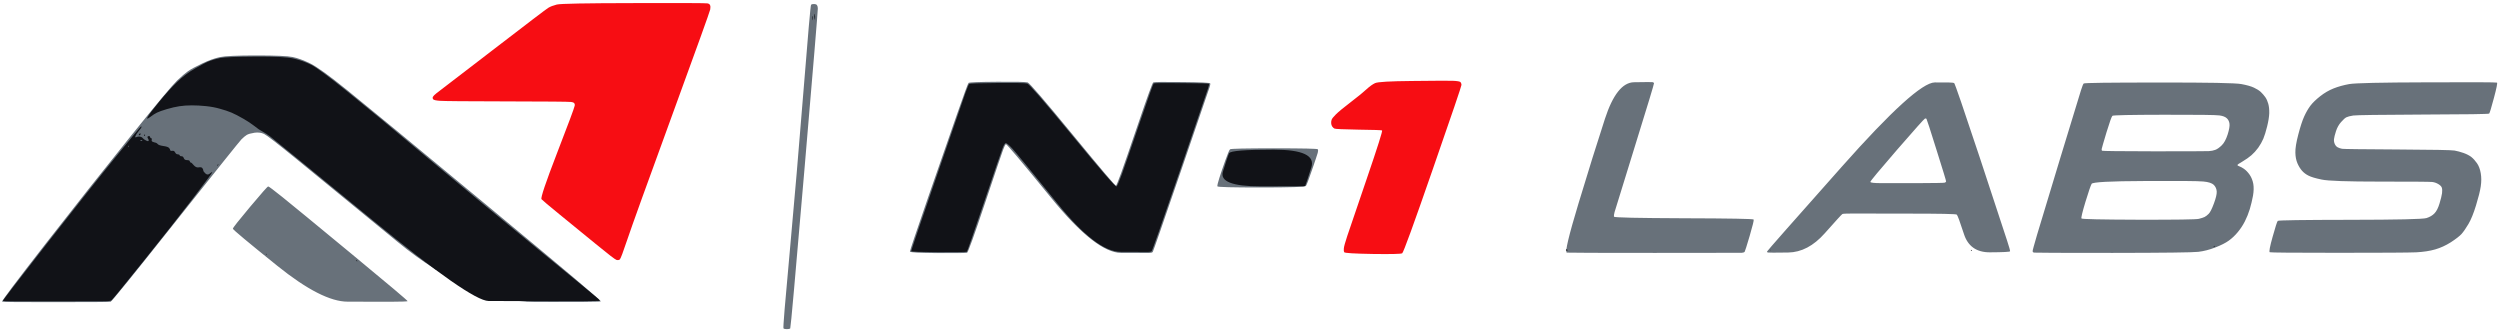
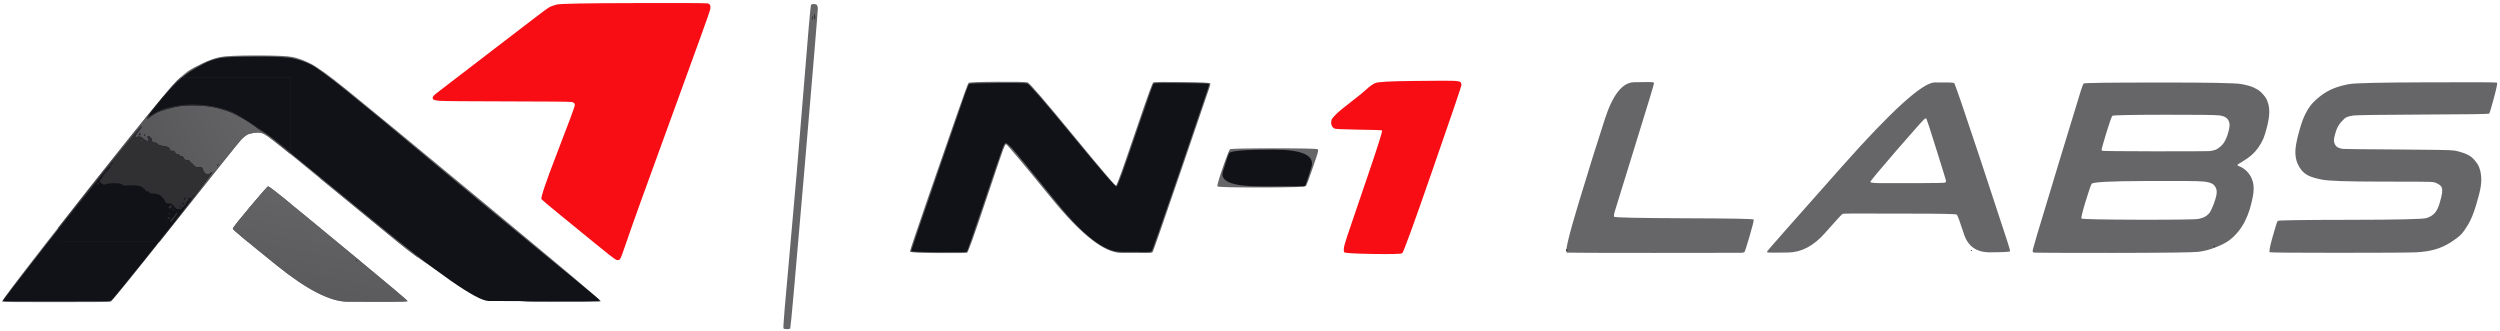
<svg xmlns="http://www.w3.org/2000/svg" viewBox="0 0 1292 171" role="img" aria-label="N-1 Labs">
-   <path fill="#68717a" fill-rule="evenodd" d="M419.15 2.5Q419.55 2 421.1 2.1Q422.65 2.2 422.65 4.45Q422.65 6.7 415.7 88Q408.75 169.35 408.4 169.7Q408 170.1 406.65 170.1Q405.35 170.1 404.9 169.7Q404.5 169.35 408.15 130Q411.75 90.65 415.25 46.85Q418.75 3 419.15 2.5ZM113.7 29.5Q117.75 28.65 132.55 28.65Q147.35 28.65 151.15 29.45Q155 30.2 160.15 32.7Q165.35 35.2 179.5 46.65Q193.65 58.05 252.35 106.7Q311.05 155.35 310.5 155.75Q310 156.15 276.65 156.05Q243.35 156 205.65 125.15Q168 94.3 153.35 82.3Q138.65 70.3 136.5 69.25Q134.35 68.2 131.5 68.6Q128.65 69.05 127.5 69.75Q126.35 70.45 124.75 72.05Q123.2 73.65 90.6 114.7Q58 155.75 57.15 155.95Q56.35 156.15 29 156.15Q1.65 156.2 1.1 155.9Q0.5 155.65 23.4 126.2Q46.35 96.75 67.15 70.85Q88 45 91.5 41.65Q95 38.3 97.15 36.8Q99.35 35.25 104.5 32.8Q109.65 30.35 113.7 29.5ZM500.55 42.85Q501.1 42.35 515.35 42.25Q529.65 42.15 531.1 42.6Q532.5 43 554.45 69.7Q576.35 96.35 576.75 96Q577.1 95.65 579.4 89.45Q581.65 83.2 588.5 63.1Q595.35 42.95 596 42.6Q596.65 42.2 611 42.4Q625.35 42.55 625.45 43.1Q625.6 43.65 625.1 45.1Q624.65 46.5 610.4 88.1Q596.15 129.65 595.75 130.2Q595.35 130.7 593.85 130.75Q592.35 130.8 579.35 130.7Q566.35 130.6 543.35 102.4Q520.35 74.2 519.85 74.5Q519.35 74.85 518.35 77.55Q517.35 80.2 508.95 105.3Q500.55 130.35 499.8 130.6Q499 130.9 484.65 130.8Q470.35 130.7 470.25 130Q470.2 129.35 479.7 101.85Q489.25 74.35 494.65 58.85Q500.05 43.35 500.55 42.85ZM829.45 61.35Q835.55 42.65 844.45 42.5Q853.35 42.35 854 42.45Q854.65 42.6 854.8 42.95Q854.95 43.35 844.9 75.65Q834.85 108 834.4 109.65Q833.95 111.35 834.1 112Q834.3 112.65 870.15 112.8Q906 112.9 906.3 113.45Q906.55 114 904.25 121.85Q901.95 129.65 901.65 130.1Q901.35 130.55 900.15 130.65Q899 130.7 855.15 130.7Q811.35 130.7 809.75 130.55Q808.15 130.35 815.75 105.2Q823.35 80.05 829.45 61.35ZM951.85 86.15Q990.45 42.65 999.9 42.6Q1009.35 42.5 1009.9 42.9Q1010.5 43.35 1023.1 81.3Q1035.65 119.3 1037.25 124.3Q1038.9 129.35 1038.8 129.85Q1038.75 130.35 1028.4 130.4Q1018 130.45 1014.95 120.9Q1011.85 111.35 1011.25 110.9Q1010.65 110.4 986.35 110.4Q962 110.35 957.35 110.35Q952.65 110.35 952.15 110.6Q951.65 110.85 943 120.6Q934.35 130.35 924.15 130.5Q914 130.65 913.6 130.5Q913.2 130.35 913.2 130Q913.2 129.65 951.85 86.15ZM1076.85 43.15Q1077.3 42.65 1115.65 42.65Q1154 42.6 1158.35 43.45Q1162.65 44.25 1164.85 45.3Q1167 46.3 1168.35 47.5Q1169.65 48.75 1170.7 50.2Q1171.7 51.65 1172.25 53.65Q1172.8 55.65 1172.75 58.5Q1172.65 61.3 1171.65 65.35Q1170.65 69.35 1169.7 71.65Q1168.7 74 1167.05 76.35Q1165.35 78.65 1163.5 80.25Q1161.65 81.85 1158.95 83.45Q1156.2 85 1156.3 85.35Q1156.4 85.65 1157.4 86Q1158.4 86.35 1159.8 87.35Q1161.25 88.35 1162.65 90.35Q1164 92.35 1164.5 95Q1164.95 97.65 1164.35 101.15Q1163.7 104.65 1162.7 108.05Q1161.65 111.45 1160.15 114.4Q1158.65 117.35 1156.5 119.95Q1154.35 122.55 1151.85 124.35Q1149.35 126.15 1144.85 127.9Q1140.35 129.65 1136.05 130.15Q1131.8 130.65 1091.75 130.7Q1051.65 130.7 1051.1 130.55Q1050.5 130.35 1050.45 129.85Q1050.4 129.35 1052.75 121.35Q1055.15 113.35 1064.8 81.5Q1074.5 49.65 1075.45 46.65Q1076.4 43.65 1076.85 43.15ZM1214.1 43.45Q1218.55 42.65 1254.3 42.55Q1290 42.4 1290.45 42.7Q1290.9 43 1288.85 50.65Q1286.8 58.35 1286.4 58.7Q1286 59.1 1252.35 59.2Q1218.65 59.35 1216.15 59.7Q1213.65 60.1 1212.65 60.6Q1211.65 61.05 1209.9 63.05Q1208.15 65 1207.25 67.75Q1206.35 70.55 1206.2 71.95Q1206.1 73.35 1206.65 74.5Q1207.2 75.65 1208.15 76.15Q1209.1 76.65 1210.4 76.9Q1211.65 77.1 1239 77.25Q1266.35 77.4 1268.5 77.8Q1270.65 78.2 1273.15 79.05Q1275.65 79.95 1277.2 81.15Q1278.7 82.35 1280.1 84.35Q1281.5 86.35 1282.05 89.5Q1282.6 92.65 1282.05 96.35Q1281.5 100 1279.6 106.15Q1277.7 112.35 1275.7 115.75Q1273.65 119.2 1272.1 120.95Q1270.5 122.65 1266.6 125.2Q1262.65 127.7 1258.5 128.9Q1254.35 130.1 1248.65 130.4Q1243 130.65 1208.35 130.65Q1173.65 130.65 1173 130.35Q1172.35 130 1174.5 122.35Q1176.65 114.65 1177.15 114.15Q1177.65 113.65 1214.5 113.6Q1251.35 113.55 1254 112.7Q1256.65 111.85 1258.15 110.25Q1259.7 108.65 1260.75 105.15Q1261.8 101.65 1262.05 99.85Q1262.25 98 1261.95 97.05Q1261.65 96.05 1260.15 95.15Q1258.65 94.25 1257 94.05Q1255.35 93.85 1230 93.85Q1204.65 93.85 1199.85 92.8Q1195 91.8 1193 90.75Q1191 89.75 1189.65 88.2Q1188.3 86.65 1187.3 84.35Q1186.3 82 1186.25 78.85Q1186.15 75.65 1187.75 69.55Q1189.35 63.4 1190.8 60.2Q1192.25 57 1194 54.65Q1195.75 52.35 1199.05 49.75Q1202.35 47.15 1206 45.7Q1209.65 44.25 1214.1 43.45ZM1091.7 59.85Q1092.3 59.35 1118.3 59.3Q1144.35 59.25 1147 59.65Q1149.65 60 1150.85 61.15Q1152 62.25 1152.2 63.95Q1152.45 65.65 1151.25 69.5Q1150 73.35 1148.2 75.1Q1146.35 76.9 1144.85 77.45Q1143.35 78 1141.5 78.1Q1139.65 78.2 1113.15 78.2Q1086.65 78.15 1086.35 77.9Q1086.05 77.65 1086.15 77Q1086.25 76.35 1088.65 68.35Q1091.1 60.35 1091.7 59.85ZM980.45 77.35Q994.35 61.35 994.85 61.25Q995.35 61.15 995.6 61.4Q995.85 61.65 1000.8 77.5Q1005.8 93.35 1005.75 93.75Q1005.65 94.2 1005 94.4Q1004.35 94.6 991.15 94.65Q978 94.65 972.35 94.65Q966.65 94.65 966.6 94Q966.6 93.35 980.45 77.35ZM635.7 77.15Q636.3 76.65 658.5 76.65Q680.75 76.65 681.05 77.15Q681.35 77.65 681 79Q680.65 80.3 678.05 87.85Q675.5 95.35 674.9 96.1Q674.35 96.9 651.85 96.9Q629.35 96.9 629.15 96.3Q629 95.65 630.15 92Q631.3 88.35 633.2 83Q635.1 77.65 635.7 77.15ZM1080.95 95Q1081.7 93.65 1108.2 93.55Q1134.65 93.4 1138.65 93.8Q1142.65 94.15 1144.1 95.55Q1145.5 97 1145.6 99Q1145.7 101 1144.15 105.15Q1142.6 109.35 1141.45 110.5Q1140.3 111.65 1139.3 112.15Q1138.35 112.6 1136.35 113.1Q1134.35 113.6 1105.15 113.55Q1076 113.45 1075.7 112.9Q1075.35 112.35 1077.75 104.35Q1080.2 96.35 1080.95 95ZM129.25 106.9Q138.1 96.35 138.6 96.35Q139.1 96.35 145.95 101.85Q152.8 107.35 181.85 131.35Q210.9 155.35 210.65 155.65Q210.35 155.9 201.65 155.95Q193 155.95 179.65 155.9Q166.35 155.9 143.35 137.4Q120.35 118.9 120.35 118.2Q120.35 117.5 129.25 106.9Z" />
+   <defs>
+     <clipPath id="m">
+       <path clip-rule="evenodd" d="M419.15 2.5Q419.55 2 421.1 2.1Q422.65 2.2 422.65 4.45Q422.65 6.7 415.7 88Q408.75 169.35 408.4 169.7Q408 170.1 406.65 170.1Q405.35 170.1 404.9 169.7Q404.5 169.35 408.15 130Q411.75 90.65 415.25 46.85Q418.75 3 419.15 2.5ZM113.7 29.5Q117.75 28.65 132.55 28.65Q147.35 28.65 151.15 29.45Q155 30.2 160.15 32.7Q165.35 35.2 179.5 46.65Q193.65 58.05 252.35 106.7Q311.05 155.35 310.5 155.75Q310 156.15 276.65 156.05Q243.35 156 205.65 125.15Q168 94.3 153.35 82.3Q138.65 70.3 136.5 69.25Q134.35 68.2 131.5 68.6Q128.65 69.05 127.5 69.75Q126.35 70.45 124.75 72.05Q123.2 73.65 90.6 114.7Q58 155.75 57.15 155.95Q56.35 156.15 29 156.15Q1.65 156.2 1.1 155.9Q0.5 155.65 23.4 126.2Q46.35 96.75 67.15 70.85Q88 45 91.5 41.65Q95 38.3 97.15 36.8Q99.35 35.25 104.5 32.8Q109.65 30.35 113.7 29.5ZM500.55 42.85Q501.1 42.35 515.35 42.25Q529.65 42.15 531.1 42.6Q532.5 43 554.45 69.7Q576.35 96.35 576.75 96Q577.1 95.65 579.4 89.45Q581.65 83.2 588.5 63.1Q595.35 42.95 596 42.6Q596.65 42.2 611 42.4Q625.35 42.55 625.45 43.1Q625.6 43.65 625.1 45.1Q624.65 46.5 610.4 88.1Q596.15 129.65 595.75 130.2Q595.35 130.7 593.85 130.75Q592.35 130.8 579.35 130.7Q566.35 130.6 543.35 102.4Q520.35 74.2 519.85 74.5Q519.35 74.85 518.35 77.55Q517.35 80.2 508.95 105.3Q500.55 130.35 499.8 130.6Q499 130.9 484.65 130.8Q470.35 130.7 470.25 130Q470.2 129.35 479.7 101.85Q489.25 74.35 494.65 58.85Q500.05 43.35 500.55 42.85ZM829.45 61.35Q835.55 42.65 844.45 42.5Q853.35 42.35 854 42.45Q854.65 42.6 854.8 42.95Q854.95 43.35 844.9 75.65Q834.85 108 834.4 109.65Q833.95 111.35 834.1 112Q834.3 112.65 870.15 112.8Q906 112.9 906.3 113.45Q906.55 114 904.25 121.85Q901.95 129.65 901.65 130.1Q901.35 130.55 900.15 130.65Q899 130.7 855.15 130.7Q811.35 130.7 809.75 130.55Q808.15 130.35 815.75 105.2Q823.35 80.05 829.45 61.35ZM951.85 86.15Q990.45 42.65 999.9 42.6Q1009.35 42.5 1009.9 42.9Q1010.5 43.35 1023.1 81.3Q1035.65 119.3 1037.25 124.3Q1038.9 129.35 1038.8 129.85Q1038.75 130.35 1028.4 130.4Q1018 130.45 1014.95 120.9Q1011.85 111.35 1011.25 110.9Q1010.65 110.4 986.35 110.4Q962 110.35 957.35 110.35Q952.65 110.35 952.15 110.6Q951.65 110.85 943 120.6Q934.35 130.35 924.15 130.5Q914 130.65 913.6 130.5Q913.2 130.35 913.2 130Q913.2 129.65 951.85 86.15ZM1076.85 43.15Q1077.3 42.65 1115.65 42.65Q1154 42.6 1158.35 43.45Q1162.65 44.25 1164.85 45.3Q1167 46.3 1168.35 47.5Q1169.65 48.75 1170.7 50.2Q1171.7 51.65 1172.25 53.65Q1172.8 55.65 1172.75 58.5Q1172.65 61.3 1171.65 65.35Q1170.65 69.35 1169.7 71.65Q1168.7 74 1167.05 76.35Q1165.35 78.65 1163.5 80.25Q1161.65 81.85 1158.95 83.45Q1156.2 85 1156.3 85.35Q1156.4 85.65 1157.4 86Q1158.4 86.35 1159.8 87.35Q1161.25 88.35 1162.65 90.35Q1164 92.35 1164.5 95Q1164.95 97.65 1164.35 101.15Q1163.7 104.65 1162.7 108.05Q1161.65 111.45 1160.15 114.4Q1158.65 117.35 1156.5 119.95Q1154.35 122.55 1151.85 124.35Q1149.35 126.15 1144.85 127.9Q1140.35 129.65 1136.05 130.15Q1131.8 130.65 1091.75 130.7Q1051.65 130.7 1051.1 130.55Q1050.5 130.35 1050.45 129.85Q1050.4 129.35 1052.75 121.35Q1055.15 113.35 1064.8 81.5Q1074.5 49.65 1075.45 46.65Q1076.4 43.65 1076.85 43.15ZM1214.1 43.45Q1218.55 42.65 1254.3 42.55Q1290 42.4 1290.45 42.7Q1290.9 43 1288.85 50.65Q1286.8 58.35 1286.4 58.7Q1286 59.1 1252.35 59.2Q1218.65 59.35 1216.15 59.7Q1213.65 60.1 1212.65 60.6Q1211.65 61.05 1209.9 63.05Q1208.15 65 1207.25 67.75Q1206.35 70.55 1206.2 71.95Q1206.1 73.35 1206.65 74.5Q1207.2 75.65 1208.15 76.15Q1209.1 76.65 1210.4 76.9Q1211.65 77.1 1239 77.25Q1266.35 77.4 1268.5 77.8Q1270.65 78.2 1273.15 79.05Q1275.65 79.95 1277.2 81.15Q1278.7 82.35 1280.1 84.35Q1281.5 86.35 1282.05 89.5Q1282.6 92.65 1282.05 96.35Q1281.5 100 1279.6 106.15Q1277.7 112.35 1275.7 115.75Q1273.65 119.2 1272.1 120.95Q1270.5 122.65 1266.6 125.2Q1262.65 127.7 1258.5 128.9Q1254.35 130.1 1248.65 130.4Q1243 130.65 1208.35 130.65Q1173.65 130.65 1173 130.35Q1172.35 130 1174.5 122.35Q1176.65 114.65 1177.15 114.15Q1177.65 113.65 1214.5 113.6Q1251.35 113.55 1254 112.7Q1256.65 111.85 1258.15 110.25Q1259.7 108.65 1260.75 105.15Q1261.8 101.65 1262.05 99.85Q1262.25 98 1261.95 97.05Q1261.65 96.05 1260.15 95.15Q1258.65 94.25 1257 94.05Q1255.35 93.85 1230 93.85Q1204.65 93.85 1199.85 92.8Q1195 91.8 1193 90.75Q1191 89.75 1189.65 88.2Q1188.3 86.65 1187.3 84.35Q1186.3 82 1186.25 78.85Q1186.15 75.65 1187.75 69.55Q1189.35 63.4 1190.8 60.2Q1192.25 57 1194 54.65Q1195.75 52.35 1199.05 49.75Q1202.35 47.15 1206 45.7Q1209.65 44.25 1214.1 43.45ZM1091.7 59.85Q1092.3 59.35 1118.3 59.3Q1144.35 59.25 1147 59.65Q1149.65 60 1150.85 61.15Q1152 62.25 1152.2 63.95Q1152.45 65.65 1151.25 69.5Q1150 73.35 1148.2 75.1Q1146.35 76.9 1144.85 77.45Q1143.35 78 1141.5 78.1Q1139.65 78.2 1113.15 78.2Q1086.65 78.15 1086.35 77.9Q1086.05 77.65 1086.15 77Q1086.25 76.35 1088.65 68.35Q1091.1 60.35 1091.7 59.85ZM980.45 77.35Q994.35 61.35 994.85 61.25Q995.35 61.15 995.6 61.4Q995.85 61.65 1000.8 77.5Q1005.8 93.35 1005.75 93.75Q1005.65 94.2 1005 94.4Q1004.35 94.6 991.15 94.65Q978 94.65 972.35 94.65Q966.65 94.65 966.6 94Q966.6 93.35 980.45 77.35ZM635.7 77.15Q636.3 76.65 658.5 76.65Q680.75 76.65 681.05 77.15Q681.35 77.65 681 79Q680.65 80.3 678.05 87.85Q675.5 95.35 674.9 96.1Q674.35 96.9 651.85 96.9Q629.35 96.9 629.15 96.3Q629 95.65 630.15 92Q631.3 88.35 633.2 83Q635.1 77.65 635.7 77.15ZM1080.95 95Q1081.7 93.65 1108.2 93.55Q1134.65 93.4 1138.65 93.8Q1142.65 94.15 1144.1 95.55Q1145.5 97 1145.6 99Q1145.7 101 1144.15 105.15Q1142.6 109.35 1141.45 110.5Q1140.3 111.65 1139.3 112.15Q1138.35 112.6 1136.35 113.1Q1134.35 113.6 1105.15 113.55Q1076 113.45 1075.7 112.9Q1075.35 112.35 1077.75 104.35Q1080.2 96.35 1080.95 95ZM129.25 106.9Q138.1 96.35 138.6 96.35Q139.1 96.35 145.95 101.85Q152.8 107.35 181.85 131.35Q210.9 155.35 210.65 155.65Q210.35 155.9 201.65 155.95Q193 155.95 179.65 155.9Q166.35 155.9 143.35 137.4Q120.35 118.9 120.35 118.2Q120.35 117.5 129.25 106.9Z" />
+     </clipPath>
+     <clipPath id="fb">
+       <rect x="30" y="40" width="120" height="85" />
+     </clipPath>
+     <clipPath id="fo">
+       <path clip-rule="evenodd" d="M0 0H1292V171H0ZM30 40V125H150V40Z" />
+     </clipPath>
+     <linearGradient id="gf" gradientUnits="userSpaceOnUse" x1="144.46" y1="67.59" x2="31.19" y2="120.86">
+       <stop offset="0" stop-color="#666669" />
+       <stop offset="1" stop-color="#4b4b4e" />
+     </linearGradient>
+     <linearGradient id="gi" gradientUnits="userSpaceOnUse" x1="168.73" y1="92.59" x2="155.69" y2="153.38">
+       <stop offset="0" stop-color="#666669" />
+       <stop offset="1" stop-color="#5a5a5d" />
+     </linearGradient>
+   </defs>
+   <g clip-path="url(#m)">
+     <rect width="1292" height="171" fill="#666669" />
+     <rect x="30" y="40" width="120" height="85" fill="url(#gf)" />
+     <rect x="115" y="92" width="101" height="68" fill="url(#gi)" />
+   </g>
  <path fill="#111217" fill-rule="evenodd" d="M420.9 7.5Q421.1 6.35 421.25 8.65Q421.35 11 421 9.85Q420.7 8.65 420.9 7.5ZM419.75 9.85Q419.65 8.35 419.85 8.35Q420.1 8.35 420 9.85Q419.9 11.35 419.75 9.85ZM113.75 30Q116.85 29.35 131.95 29.25Q147 29.15 151.75 30.25Q156.5 31.35 160.75 33.45Q165 35.6 179.15 47Q193.35 58.4 220.65 81.3Q248 104.15 278.2 128.9Q308.4 153.65 309.25 154.5Q310.15 155.35 309.9 155.5Q309.65 155.65 285.65 155.65Q261.65 155.65 252.5 155.55Q243.35 155.45 192.5 113.75Q141.65 72.05 139.65 70.55Q137.65 69.05 135.7 68Q133.75 67 131.5 65.15Q129.2 63.35 125.75 61.35Q122.3 59.35 119.65 58.2Q117 57.1 113.65 56.2Q110.35 55.25 106.5 54.85Q102.65 54.45 99.15 54.45Q95.65 54.45 92.7 54.9Q89.75 55.35 86.2 56.4Q82.65 57.45 81.15 58.2Q79.65 58.9 77.5 60.55Q75.35 62.15 76.35 60.4Q77.35 58.6 82.35 52.5Q87.35 46.4 91.5 42.4Q95.65 38.35 100.9 35.35Q106.1 32.35 108.4 31.5Q110.65 30.65 113.75 30ZM500.9 43.35Q501.35 43 515.35 42.9Q529.35 42.8 530.85 43.15Q532.35 43.5 554.35 70.25Q576.35 97 577.05 96.35Q577.7 95.65 579.8 90Q581.85 84.35 588.85 63.85Q595.85 43.35 596.25 43.1Q596.65 42.85 610.7 42.95Q624.7 43 624.85 43.35Q624.95 43.65 624.3 45.7Q623.65 47.7 609.65 88.6Q595.65 129.45 595.15 129.85Q594.65 130.2 593.15 130.2Q591.65 130.2 579.15 130.15Q566.65 130.15 546.35 105Q526 79.85 523.15 76.75Q520.35 73.7 519.65 74Q519 74.3 518.05 76.8Q517.05 79.35 508.55 104.6Q500 129.9 499.65 130.1Q499.35 130.3 485.15 130.3Q471 130.25 470.9 129.8Q470.85 129.35 484.1 90.95Q497.35 52.55 498.9 48.1Q500.5 43.65 500.9 43.35ZM60 80.85Q72.6 65.35 72.9 65.35Q73.15 65.35 73.15 65.65Q73.1 66 71.75 67.65Q70.35 69.35 70 70.3Q69.65 71.3 70.5 70.85Q71.35 70.45 72.35 70.6Q73.35 70.8 73.8 71.4Q74.25 72 75.45 72.6Q76.65 73.2 76.8 72.75Q77 72.35 76.45 71.5Q75.9 70.65 76.6 70.4Q77.35 70.1 77.5 70.7Q77.65 71.35 78.2 71.5Q78.75 71.65 78.45 72Q78.2 72.35 78.45 72.85Q78.65 73.35 79.85 73.6Q81 73.8 81.5 74.45Q82 75.1 84.35 75.45Q86.65 75.75 87.3 76.4Q87.9 77 87.95 77.55Q88 78.1 89 77.95Q90 77.75 90.5 78.75Q91 79.75 91.85 79.75Q92.65 79.75 92.85 80.25Q93 80.75 93.85 80.75Q94.65 80.75 95 81.75Q95.35 82.75 96.65 82.75Q98 82.75 98.1 83.4Q98.25 84 98.6 84Q99 84 100.15 85.4Q101.35 86.75 102.65 86.5Q104 86.25 104.5 86.8Q105 87.35 105.05 88Q105.05 88.65 106.15 89.65Q107.25 90.65 108.3 89.8Q109.35 88.9 109.7 88.95Q110.05 89 99.85 102.35Q89.65 115.65 74 135.15Q58.35 154.65 57.65 155.15Q57 155.7 54.15 155.65Q51.35 155.6 26.5 155.7Q1.65 155.75 1.45 155.55Q1.2 155.35 24.25 125.85Q47.35 96.35 60 80.85ZM72.05 69.15Q72.55 68.65 72.65 69.15Q72.7 69.65 72.25 69.85Q71.85 70 71.7 69.85Q71.6 69.65 72.05 69.15ZM74.4 69.95Q74.45 69.65 74.7 69.55Q75 69.4 75 69.8Q75 70.15 74.65 70.2Q74.35 70.25 74.4 69.95ZM72.55 72.5Q72.9 72.35 73.3 72.35Q73.7 72.35 73.55 72.6Q73.35 72.9 72.8 72.8Q72.25 72.65 72.55 72.5ZM66.35 75.35Q66.55 75 66.6 75.65Q66.65 76.25 66.4 75.95Q66.15 75.65 66.35 75.35ZM635.2 79.2Q636.05 77.35 658.35 77.35Q680.65 77.35 677.7 86.5Q674.8 95.65 674.55 95.95Q674.35 96.25 673.65 96.25Q673 96.3 651.35 96.3Q629.65 96.3 632 88.7Q634.35 81.05 635.2 79.2ZM112.7 84.85Q113.15 84.35 112.75 85.15Q112.4 86 112.3 85.65Q112.2 85.35 112.7 84.85ZM1144.1 127.15Q1144.45 127 1144.7 127.15Q1144.95 127.35 1144.65 127.4Q1144.35 127.45 1144.05 127.4Q1143.75 127.35 1144.1 127.15ZM809.35 129Q809.55 128.65 809.9 129Q810.3 129.35 810 129.5Q809.7 129.65 809.4 129.5Q809.15 129.35 809.35 129ZM914.9 129.15Q915.2 129 915.1 129.2Q915 129.4 914.8 129.35Q914.6 129.35 914.9 129.15ZM1018.55 129.35Q1018.45 129 1018.9 129.2Q1019.35 129.4 1019 129.55Q1018.65 129.7 1018.55 129.35ZM137.65 131.5Q137.2 131.35 137.45 131.2Q137.65 131.1 137.9 131.4Q138.1 131.65 137.65 131.5ZM183.95 134.65Q183.9 134.35 184.45 134.65Q185.05 135 184.55 135Q184.05 135 183.95 134.65Z" />
+   <g clip-path="url(#fb)">
+     <path fill="#303033" fill-rule="evenodd" d="M420.9 7.5Q421.1 6.35 421.25 8.65Q421.35 11 421 9.85Q420.7 8.65 420.9 7.5ZM419.75 9.85Q419.65 8.35 419.85 8.35Q420.1 8.35 420 9.85Q419.9 11.35 419.75 9.85ZM113.75 30Q116.85 29.35 131.95 29.25Q147 29.15 151.75 30.25Q156.5 31.35 160.75 33.45Q165 35.6 179.15 47Q193.35 58.4 220.65 81.3Q248 104.15 278.2 128.9Q308.4 153.65 309.25 154.5Q310.15 155.35 309.9 155.5Q309.65 155.65 285.65 155.65Q261.65 155.65 252.5 155.55Q243.35 155.45 192.5 113.75Q141.65 72.05 139.65 70.55Q137.65 69.05 135.7 68Q133.75 67 131.5 65.15Q129.2 63.35 125.75 61.35Q122.3 59.35 119.65 58.2Q117 57.1 113.65 56.2Q110.35 55.25 106.5 54.85Q102.65 54.45 99.15 54.45Q95.65 54.45 92.7 54.9Q89.75 55.35 86.2 56.4Q82.65 57.45 81.15 58.2Q79.65 58.9 77.5 60.55Q75.35 62.15 76.35 60.4Q77.35 58.6 82.35 52.5Q87.35 46.4 91.5 42.4Q95.65 38.35 100.9 35.35Q106.1 32.35 108.4 31.5Q110.65 30.65 113.75 30ZM500.9 43.35Q501.35 43 515.35 42.9Q529.35 42.8 530.85 43.15Q532.35 43.5 554.35 70.25Q576.35 97 577.05 96.35Q577.7 95.65 579.8 90Q581.85 84.35 588.85 63.85Q595.85 43.35 596.25 43.1Q596.65 42.85 610.7 42.95Q624.7 43 624.85 43.35Q624.95 43.65 624.3 45.7Q623.65 47.7 609.65 88.6Q595.65 129.45 595.15 129.85Q594.65 130.2 593.15 130.2Q591.65 130.2 579.15 130.15Q566.65 130.15 546.35 105Q526 79.85 523.15 76.75Q520.35 73.7 519.65 74Q519 74.3 518.05 76.8Q517.05 79.35 508.55 104.6Q500 129.9 499.65 130.1Q499.35 130.3 485.15 130.3Q471 130.25 470.9 129.8Q470.85 129.35 484.1 90.95Q497.35 52.55 498.9 48.1Q500.5 43.65 500.9 43.35ZM60 80.85Q72.6 65.35 72.9 65.35Q73.15 65.35 73.15 65.65Q73.1 66 71.75 67.65Q70.35 69.35 70 70.3Q69.65 71.3 70.5 70.85Q71.35 70.45 72.35 70.6Q73.35 70.8 73.8 71.4Q74.25 72 75.45 72.6Q76.65 73.2 76.8 72.75Q77 72.35 76.45 71.5Q75.9 70.65 76.6 70.4Q77.35 70.1 77.5 70.7Q77.65 71.35 78.2 71.5Q78.75 71.65 78.45 72Q78.2 72.35 78.45 72.85Q78.65 73.35 79.85 73.6Q81 73.8 81.5 74.45Q82 75.1 84.35 75.45Q86.65 75.75 87.3 76.4Q87.9 77 87.95 77.55Q88 78.1 89 77.95Q90 77.75 90.5 78.75Q91 79.75 91.85 79.75Q92.65 79.75 92.85 80.25Q93 80.75 93.85 80.75Q94.65 80.75 95 81.75Q95.35 82.75 96.65 82.75Q98 82.75 98.1 83.4Q98.25 84 98.6 84Q99 84 100.15 85.4Q101.35 86.75 102.65 86.5Q104 86.25 104.5 86.8Q105 87.35 105.05 88Q105.05 88.65 106.15 89.65Q107.25 90.65 108.3 89.8Q109.35 88.9 109.7 88.95Q110.05 89 99.85 102.35Q89.65 115.65 74 135.15Q58.35 154.65 57.65 155.15Q57 155.7 54.15 155.65Q51.35 155.6 26.5 155.7Q1.65 155.75 1.45 155.55Q1.2 155.35 24.25 125.85Q47.35 96.35 60 80.85ZM72.05 69.15Q72.55 68.65 72.65 69.15Q72.7 69.65 72.25 69.85Q71.85 70 71.7 69.85Q71.6 69.65 72.05 69.15ZM74.4 69.95Q74.45 69.65 74.7 69.55Q75 69.4 75 69.8Q75 70.15 74.65 70.2Q74.35 70.25 74.4 69.95ZM72.55 72.5Q72.9 72.35 73.3 72.35Q73.7 72.35 73.55 72.6Q73.35 72.9 72.8 72.8Q72.25 72.65 72.55 72.5ZM66.35 75.35Q66.55 75 66.6 75.65Q66.65 76.25 66.4 75.95Q66.15 75.65 66.35 75.35ZM635.2 79.2Q636.05 77.35 658.35 77.35Q680.65 77.35 677.7 86.5Q674.8 95.65 674.55 95.95Q674.35 96.25 673.65 96.25Q673 96.3 651.35 96.3Q629.65 96.3 632 88.7Q634.35 81.05 635.2 79.2ZM112.7 84.85Q113.15 84.35 112.75 85.15Q112.4 86 112.3 85.65Q112.2 85.35 112.7 84.85ZM1144.1 127.15Q1144.45 127 1144.7 127.15Q1144.95 127.35 1144.65 127.4Q1144.35 127.45 1144.05 127.4Q1143.75 127.35 1144.1 127.15ZM809.35 129Q809.55 128.65 809.9 129Q810.3 129.35 810 129.5Q809.7 129.65 809.4 129.5Q809.15 129.35 809.35 129ZM914.9 129.15Q915.2 129 915.1 129.2Q915 129.4 914.8 129.35Q914.6 129.35 914.9 129.15ZM1018.55 129.35Q1018.45 129 1018.9 129.2Q1019.35 129.4 1019 129.55Q1018.65 129.7 1018.55 129.35ZM137.65 131.5Q137.2 131.35 137.45 131.2Q137.65 131.1 137.9 131.4Q138.1 131.65 137.65 131.5ZM183.95 134.65Q183.9 134.35 184.45 134.65Q185.05 135 184.55 135Q184.05 135 183.95 134.65Z" />
+     <path fill="#111217" fill-rule="evenodd" d="M115.45 29.85Q118.25 29.35 132.65 29.35Q147.1 29.35 151.7 30.4Q156.35 31.5 160.55 33.6Q164.75 35.65 179.05 47.15Q193.35 58.65 220.65 81.55Q248 104.45 278.15 129.15Q308.35 153.9 308.85 154.65Q309.35 155.4 285.35 155.45Q261.35 155.45 252.4 155.4Q243.5 155.35 197.15 117.15Q150.75 79 144.9 74.35Q139 69.7 130.85 64.4Q122.65 59.1 120.5 58.1Q118.35 57.1 114.5 56Q110.65 54.9 107.15 54.5Q103.65 54.05 99.65 54Q95.65 54 91.65 54.65Q87.65 55.35 84.65 56.3Q81.65 57.25 79.1 58.95Q76.55 60.65 77.1 59.6Q77.65 58.5 82.65 52.4Q87.65 46.35 91.65 42.45Q95.65 38.6 97.85 37.15Q100 35.65 103.3 34Q106.55 32.35 109.6 31.35Q112.65 30.35 115.45 29.85ZM499.25 48.15Q501.15 43.35 515.25 43.2Q529.35 43.1 530.8 43.4Q532.25 43.65 553.6 69.95Q575 96.2 575.85 96.7Q576.65 97.25 577.35 96.45Q578 95.65 580.05 90Q582.15 84.35 589.05 63.95Q596 43.55 596.35 43.3Q596.65 43.1 610.65 43.2Q624.65 43.25 610.1 86.3Q595.5 129.35 594.9 129.65Q594.35 130 593.15 129.95Q592 129.9 579.35 129.9Q566.65 129.9 546.35 104.7Q526 79.5 523.15 76.5Q520.35 73.45 519.6 73.7Q518.9 74 517.85 76.65Q516.8 79.35 508.35 104.5Q499.9 129.65 499.6 129.85Q499.35 130.05 485.25 130Q471.2 130 484.3 91.5Q497.4 53 499.25 48.15ZM636.1 77.7Q636.5 77.35 658.4 77.35Q680.35 77.35 680.35 78Q680.4 78.65 678.55 84.25Q676.65 89.85 675.65 92.7Q674.65 95.5 674.35 95.8Q674 96.05 652.15 96Q630.35 95.95 630.35 94.8Q630.4 93.65 632.4 87.5Q634.45 81.35 635.05 79.7Q635.65 78.05 636.1 77.7ZM58 84Q58.65 83.35 58.15 84.4Q57.65 85.45 57.5 85.05Q57.35 84.65 58 84ZM41 105Q56.55 85.65 56.95 85.65Q57.3 85.65 57.15 86.1Q57 86.55 55.15 88.45Q53.35 90.35 53.2 91Q53.05 91.65 52.2 92.5Q51.4 93.35 51.4 93.65Q51.4 94 52.55 94.85Q53.65 95.75 54.5 95.25Q55.35 94.7 59.15 94.7Q63 94.7 63.15 95.4Q63.35 96.05 65.35 95.85Q67.35 95.7 70.15 95.85Q73 96.05 73.65 96.9Q74.35 97.7 74.8 97.85Q75.3 98 75.3 98.55Q75.35 99.05 76.15 98.9Q77 98.7 77.15 99.4Q77.35 100.05 79.65 100.05Q82 100.05 83.65 101.7Q85.3 103.35 85.3 104.05Q85.35 104.7 86.35 105Q87.35 105.3 88 105.15Q88.65 104.95 90 106.7Q91.35 108.4 92 108.05Q92.65 107.75 93 108.25Q93.35 108.75 93.55 108.2Q93.7 107.65 94.65 107Q95.6 106.35 96.15 105.15Q96.65 104 97.2 103.85Q97.75 103.65 97.55 102.75Q97.35 101.85 98 102.3Q98.65 102.8 98.85 102.35Q99 101.9 99.35 101.95Q99.65 102 94.5 108.85Q89.4 115.65 74.55 134.15Q59.7 152.65 58.2 154.1Q56.65 155.5 29 155.4Q1.4 155.35 13.4 139.85Q25.4 124.35 41 105ZM50.35 95Q50.35 94.35 50.8 94.35Q51.25 94.35 51.05 94.85Q50.9 95.35 50.6 95.5Q50.35 95.65 50.35 95ZM99.85 101.35Q99.85 101 100.1 100.9Q100.35 100.8 100.35 101.15Q100.35 101.5 100.05 101.6Q99.8 101.65 99.85 101.35ZM95.05 102.5Q95.2 102 95.55 102.15Q95.9 102.35 95.75 102.75Q95.65 103.2 95.25 103.1Q94.85 103 95.05 102.5ZM94.25 105.5Q94.2 105 94.45 104.85Q94.65 104.7 94.85 105.15Q95 105.6 94.65 105.8Q94.35 105.95 94.25 105.5ZM87.55 106.65Q88.25 106 88.5 106Q88.8 106 88.8 106.5Q88.85 107 88.25 107.45Q87.65 107.95 87.25 107.65Q86.85 107.35 87.55 106.65ZM93.2 106.85Q93.2 106.35 93.45 106.35Q93.65 106.4 93.65 106.85Q93.65 107.3 93.45 107.3Q93.2 107.35 93.2 106.85ZM88.95 108.35Q88.95 108 89.3 107.95Q89.65 107.95 89.7 108.3Q89.7 108.65 89.35 108.65Q88.95 108.65 88.95 108.35ZM91.9 109.55Q91.8 109.35 92.25 109.45Q92.65 109.55 92.35 109.65Q92 109.8 91.9 109.55ZM87.15 110.35Q87.2 110 87.55 110.15Q87.85 110.35 87.75 110.55Q87.65 110.8 87.35 110.75Q87.05 110.65 87.15 110.35ZM90.55 110.85Q90.95 110 91.3 109.9Q91.65 109.8 91.65 110.25Q91.65 110.7 90.15 112.65Q88.7 114.65 88.25 114.65Q87.85 114.65 87.95 114.15Q88 113.7 89.1 112.65Q90.15 111.65 90.55 110.85ZM86.65 112.85Q86.95 112.35 87.3 112.25Q87.65 112.15 87.8 112.4Q87.95 112.65 87.5 112.9Q87 113.1 86.65 113.2Q86.3 113.35 86.65 112.85Z" />
+   </g>
  <path fill="#f70d13" fill-rule="evenodd" d="M287.75 2.35Q290.5 1.65 327.6 1.6Q364.65 1.5 365.65 1.75Q366.65 1.95 366.95 2.65Q367.3 3.35 367.05 4.85Q366.8 6.35 347.2 60Q327.6 113.65 324.25 123.65Q320.9 133.65 320.3 134.1Q319.65 134.55 318.65 134.35Q317.65 134.1 307.85 126.05Q298.05 118 289.35 110.95Q280.65 103.85 279.85 102.95Q279.05 102 287.85 79.2Q296.65 56.45 297 54.65Q297.35 52.9 295.15 52.7Q293 52.45 261.65 52.4Q230.35 52.35 227.35 52.1Q224.35 51.9 223.85 51.3Q223.4 50.65 223.75 50Q224.1 49.35 225.55 48.2Q227 47.05 254.35 26.1Q281.65 5.1 283.35 4.05Q285 3.05 287.75 2.35ZM729.85 41.85Q747.05 41.65 750.7 41.75Q754.35 41.9 754.8 42.45Q755.25 43 755.3 43.85Q755.35 44.65 740.45 87.5Q725.6 130.35 724.65 130.9Q723.65 131.45 709.35 131.25Q695 131 694.7 130.35Q694.35 129.65 694.5 128.35Q694.6 127 696.25 122Q697.9 117 706.35 92.35Q714.8 67.65 714.25 67.4Q713.65 67.15 702 67Q690.35 66.8 689.65 66.45Q689 66.1 688.5 65.4Q688 64.65 687.95 63.65Q687.9 62.65 688.2 61.85Q688.5 61 690.4 59.1Q692.35 57.15 698.1 52.75Q703.85 48.35 706.25 46.1Q708.65 43.9 710.65 42.95Q712.65 42 729.85 41.85Z" />
</svg>
